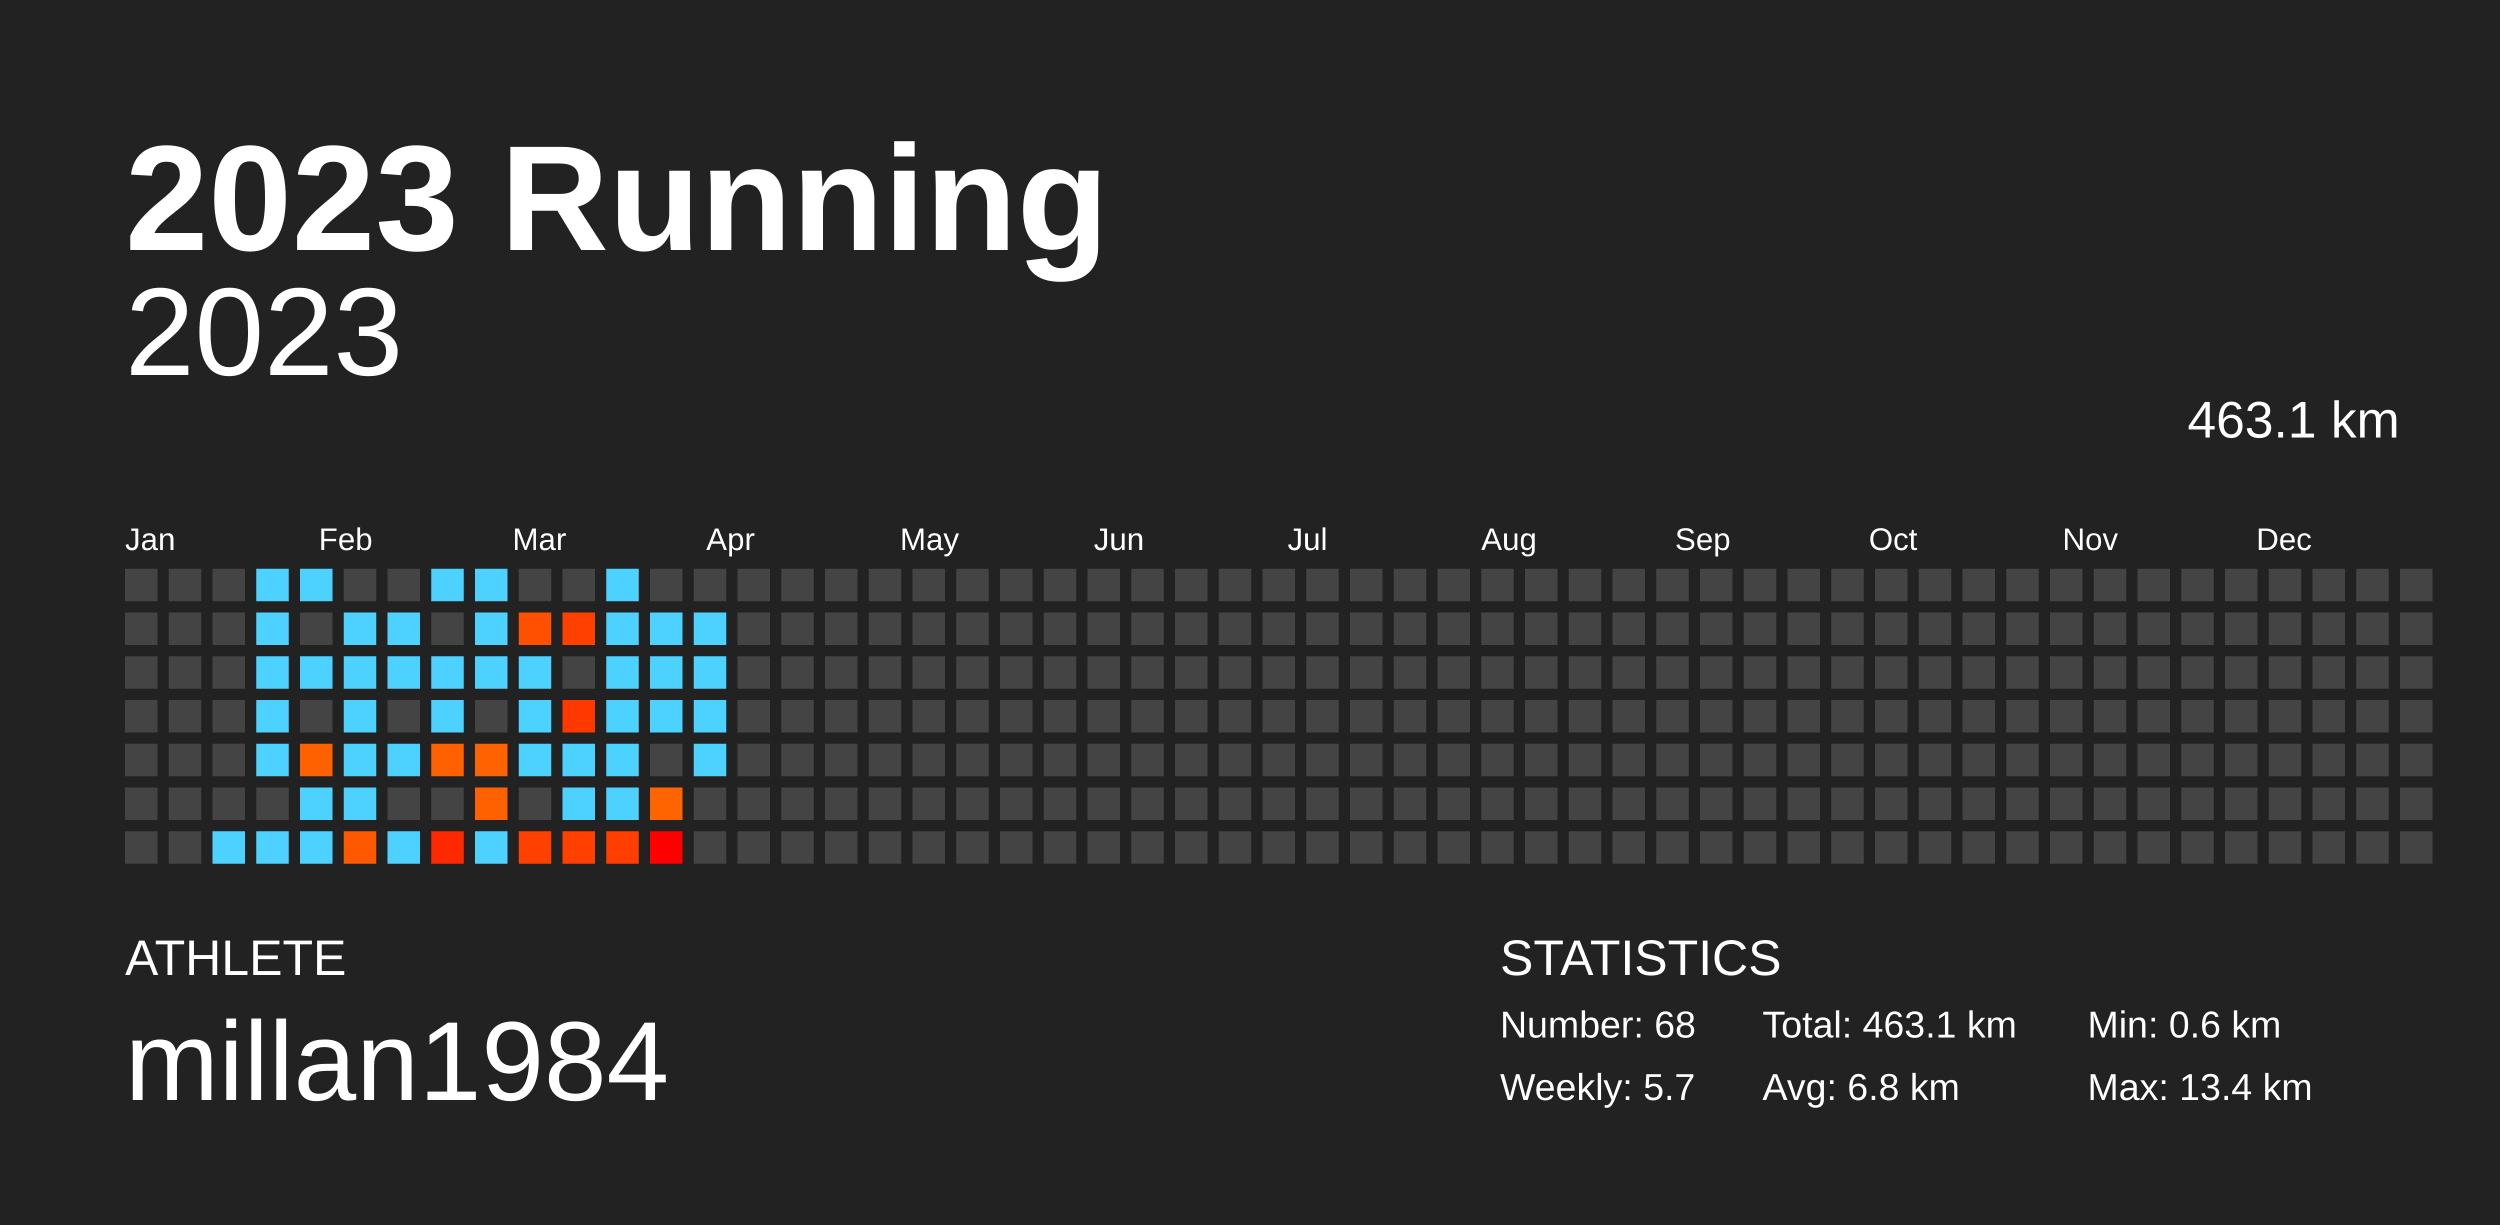
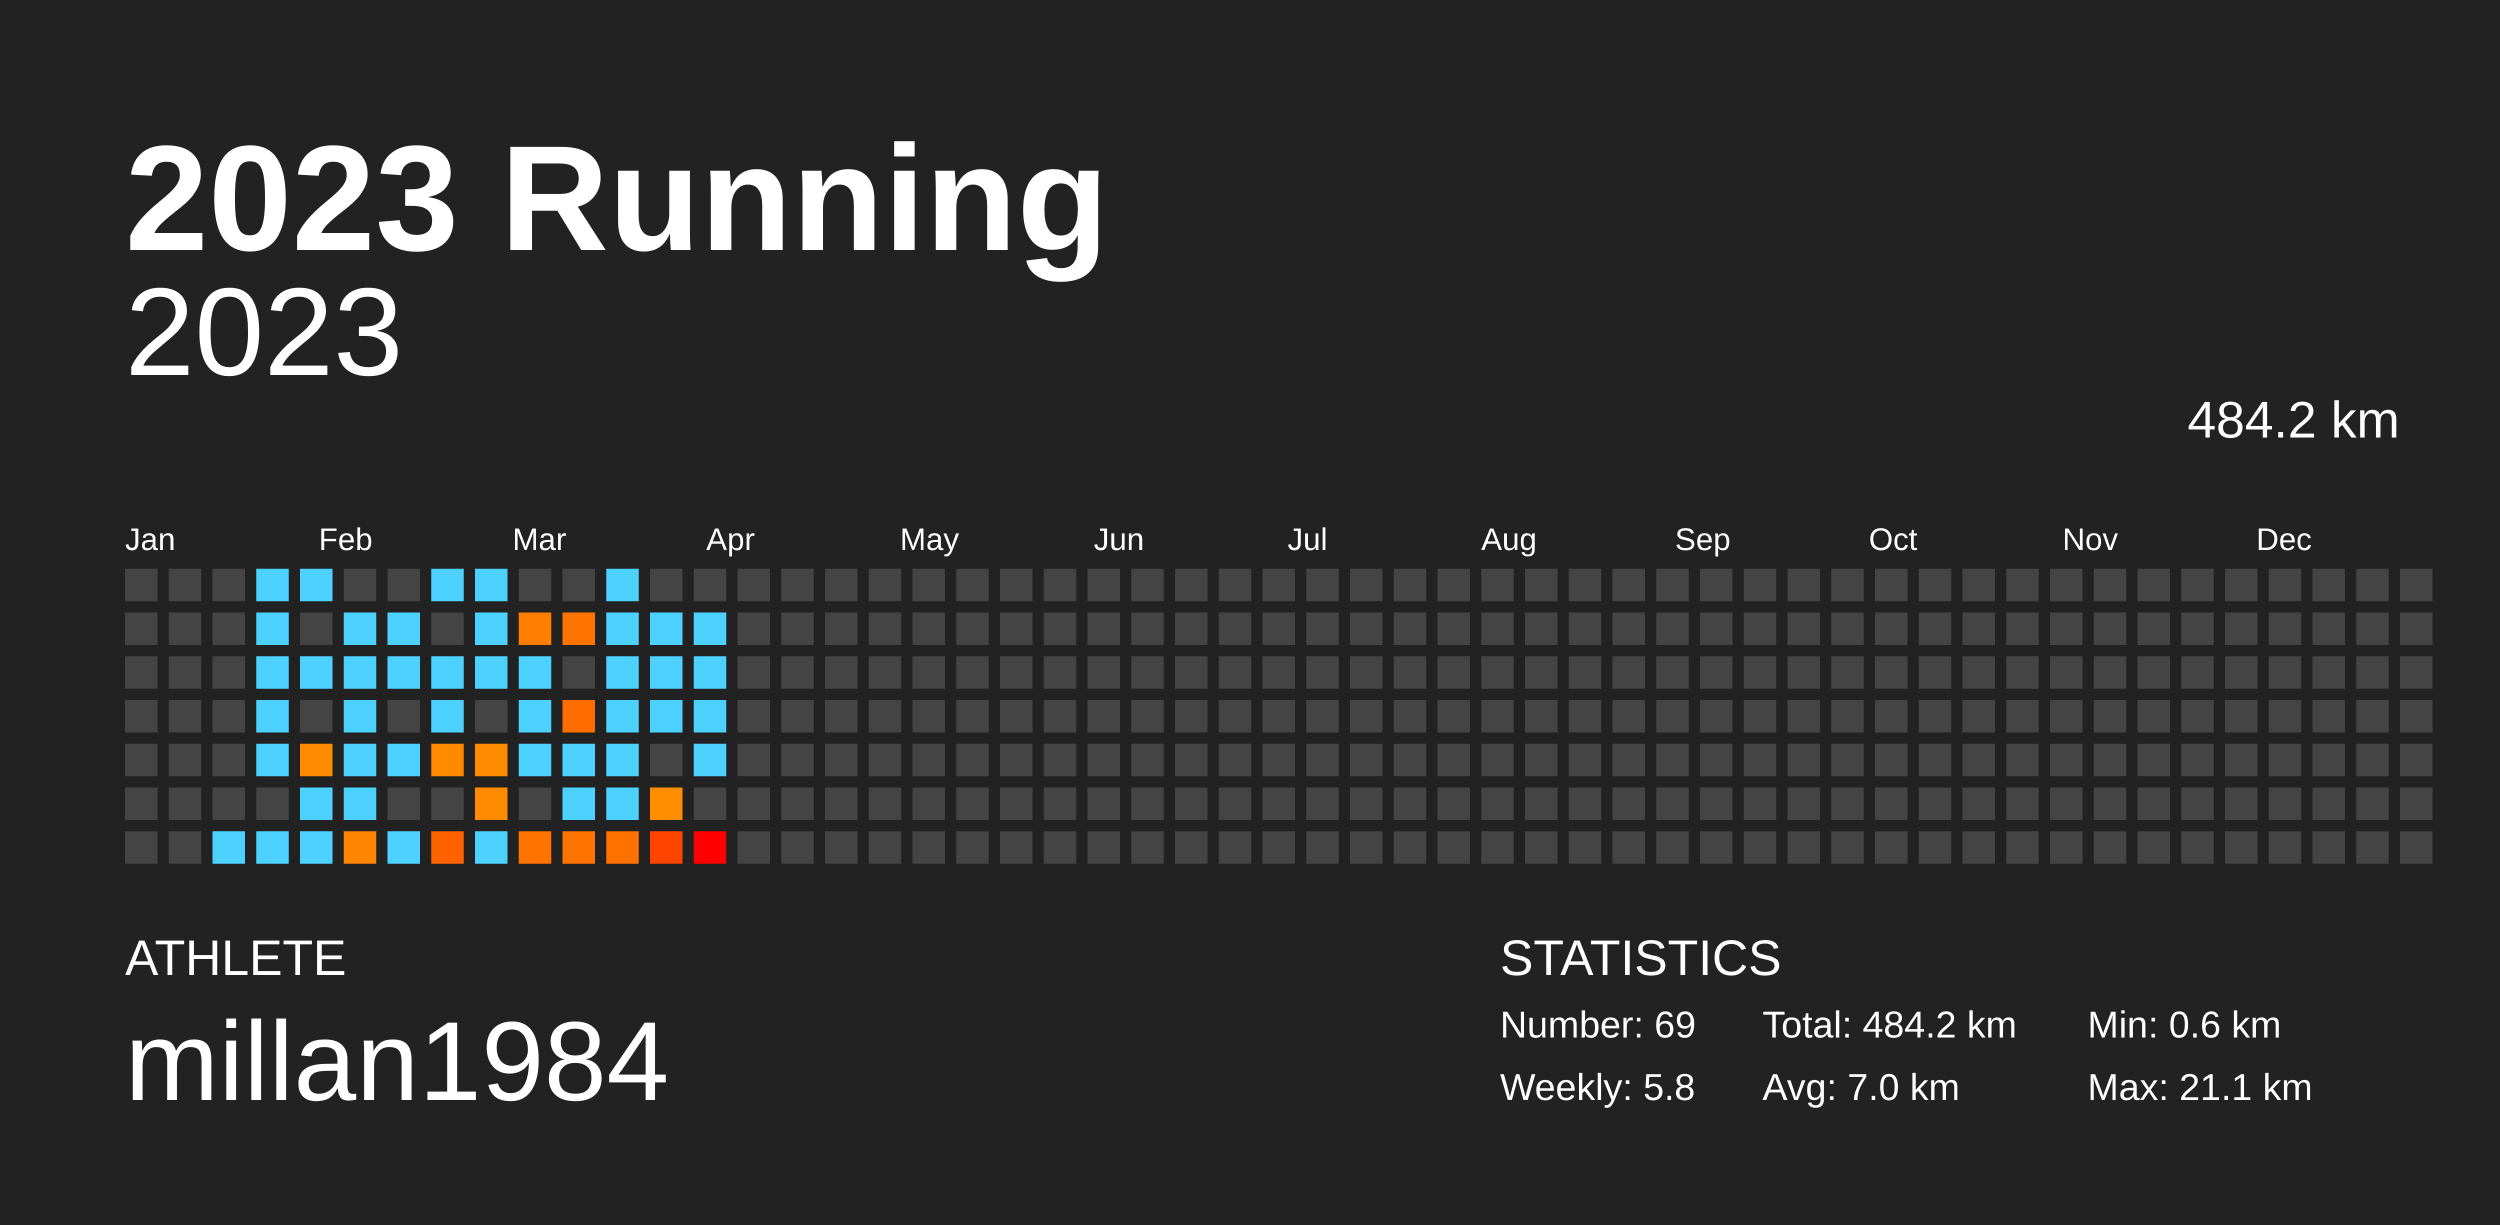
<svg xmlns="http://www.w3.org/2000/svg" baseProfile="full" height="98mm" version="1.1" viewBox="0,0,200,98" width="200mm">
  <defs />
  <rect fill="#222222" height="98" width="200" x="0" y="0" />
  <text fill="#FFFFFF" style="font-size:12px; font-family:Arial; font-weight:bold;" x="10" y="20">2023 Running</text>
  <text fill="#FFFFFF" style="font-size:4px; font-family:Arial" x="10" y="78">ATHLETE</text>
  <text fill="#FFFFFF" style="font-size:9px; font-family:Arial" x="10" y="88">millan1984</text>
  <text fill="#FFFFFF" style="font-size:4px; font-family:Arial" x="120" y="78">STATISTICS</text>
-   <text fill="#FFFFFF" style="font-size:3px; font-family:Arial" x="120" y="83">Number: 68</text>
-   <text fill="#FFFFFF" style="font-size:3px; font-family:Arial" x="120" y="88">Weekly: 5.7</text>
-   <text fill="#FFFFFF" style="font-size:3px; font-family:Arial" x="141" y="83">Total: 463.1 km</text>
-   <text fill="#FFFFFF" style="font-size:3px; font-family:Arial" x="141" y="88">Avg: 6.8 km</text>
+   <text fill="#FFFFFF" style="font-size:3px; font-family:Arial" x="120" y="83">Number: 69</text>
+   <text fill="#FFFFFF" style="font-size:3px; font-family:Arial" x="120" y="88">Weekly: 5.8</text>
+   <text fill="#FFFFFF" style="font-size:3px; font-family:Arial" x="141" y="83">Total: 484.2 km</text>
+   <text fill="#FFFFFF" style="font-size:3px; font-family:Arial" x="141" y="88">Avg: 7.0 km</text>
  <text fill="#FFFFFF" style="font-size:3px; font-family:Arial" x="167" y="83">Min: 0.6 km</text>
-   <text fill="#FFFFFF" style="font-size:3px; font-family:Arial" x="167" y="88">Max: 13.4 km</text>
+   <text fill="#FFFFFF" style="font-size:3px; font-family:Arial" x="167" y="88">Max: 21.1 km</text>
  <text alignment-baseline="hanging" fill="#FFFFFF" style="font-size:10.0px; font-family:Arial;" x="10" y="30">2023</text>
-   <text alignment-baseline="hanging" fill="#FFFFFF" style="font-size:4.125px; font-family:Arial;" x="175" y="35">463.1 km</text>
+   <text alignment-baseline="hanging" fill="#FFFFFF" style="font-size:4.125px; font-family:Arial;" x="175" y="35">484.2 km</text>
  <text fill="#FFFFFF" style="font-size:2.5px; font-family:Arial" x="10.0" y="44">Jan</text>
  <text fill="#FFFFFF" style="font-size:2.5px; font-family:Arial" x="25.5" y="44">Feb</text>
  <text fill="#FFFFFF" style="font-size:2.5px; font-family:Arial" x="41.0" y="44">Mar</text>
  <text fill="#FFFFFF" style="font-size:2.5px; font-family:Arial" x="56.5" y="44">Apr</text>
  <text fill="#FFFFFF" style="font-size:2.5px; font-family:Arial" x="72.0" y="44">May</text>
  <text fill="#FFFFFF" style="font-size:2.5px; font-family:Arial" x="87.5" y="44">Jun</text>
  <text fill="#FFFFFF" style="font-size:2.5px; font-family:Arial" x="103.0" y="44">Jul</text>
  <text fill="#FFFFFF" style="font-size:2.5px; font-family:Arial" x="118.5" y="44">Aug</text>
  <text fill="#FFFFFF" style="font-size:2.5px; font-family:Arial" x="134.0" y="44">Sep</text>
  <text fill="#FFFFFF" style="font-size:2.5px; font-family:Arial" x="149.5" y="44">Oct</text>
  <text fill="#FFFFFF" style="font-size:2.5px; font-family:Arial" x="165.0" y="44">Nov</text>
  <text fill="#FFFFFF" style="font-size:2.5px; font-family:Arial" x="180.5" y="44">Dec</text>
  <rect fill="#444444" height="2.6" width="2.6" x="10.0" y="45.5" />
  <rect fill="#444444" height="2.6" width="2.6" x="10.0" y="49.0" />
  <rect fill="#444444" height="2.6" width="2.6" x="10.0" y="52.5" />
  <rect fill="#444444" height="2.6" width="2.6" x="10.0" y="56.0" />
  <rect fill="#444444" height="2.6" width="2.6" x="10.0" y="59.5" />
  <rect fill="#444444" height="2.6" width="2.6" x="10.0" y="63.0" />
  <rect fill="#444444" height="2.6" width="2.6" x="10.0" y="66.5" />
  <rect fill="#444444" height="2.6" width="2.6" x="13.5" y="45.5" />
  <rect fill="#444444" height="2.6" width="2.6" x="13.5" y="49.0" />
  <rect fill="#444444" height="2.6" width="2.6" x="13.5" y="52.5" />
  <rect fill="#444444" height="2.6" width="2.6" x="13.5" y="56.0" />
  <rect fill="#444444" height="2.6" width="2.6" x="13.5" y="59.5" />
  <rect fill="#444444" height="2.6" width="2.6" x="13.5" y="63.0" />
  <rect fill="#444444" height="2.6" width="2.6" x="13.5" y="66.5" />
  <rect fill="#444444" height="2.6" width="2.6" x="17.0" y="45.5" />
  <rect fill="#444444" height="2.6" width="2.6" x="17.0" y="49.0" />
  <rect fill="#444444" height="2.6" width="2.6" x="17.0" y="52.5" />
  <rect fill="#444444" height="2.6" width="2.6" x="17.0" y="56.0" />
  <rect fill="#444444" height="2.6" width="2.6" x="17.0" y="59.5" />
  <rect fill="#444444" height="2.6" width="2.6" x="17.0" y="63.0" />
  <rect fill="#4dd2ff" height="2.6" width="2.6" x="17.0" y="66.5" />
  <rect fill="#4dd2ff" height="2.6" width="2.6" x="20.5" y="45.5" />
  <rect fill="#4dd2ff" height="2.6" width="2.6" x="20.5" y="49.0" />
  <rect fill="#4dd2ff" height="2.6" width="2.6" x="20.5" y="52.5" />
  <rect fill="#4dd2ff" height="2.6" width="2.6" x="20.5" y="56.0" />
  <rect fill="#4dd2ff" height="2.6" width="2.6" x="20.5" y="59.5" />
  <rect fill="#444444" height="2.6" width="2.6" x="20.5" y="63.0" />
  <rect fill="#4dd2ff" height="2.6" width="2.6" x="20.5" y="66.5" />
  <rect fill="#4dd2ff" height="2.6" width="2.6" x="24.0" y="45.5" />
  <rect fill="#444444" height="2.6" width="2.6" x="24.0" y="49.0" />
  <rect fill="#4dd2ff" height="2.6" width="2.6" x="24.0" y="52.5" />
  <rect fill="#444444" height="2.6" width="2.6" x="24.0" y="56.0" />
-   <rect fill="#ff6100" height="2.6" width="2.6" x="24.0" y="59.5" />
+   <rect fill="#ff8b00" height="2.6" width="2.6" x="24.0" y="59.5" />
  <rect fill="#4dd2ff" height="2.6" width="2.6" x="24.0" y="63.0" />
  <rect fill="#4dd2ff" height="2.6" width="2.6" x="24.0" y="66.5" />
  <rect fill="#444444" height="2.6" width="2.6" x="27.5" y="45.5" />
  <rect fill="#4dd2ff" height="2.6" width="2.6" x="27.5" y="49.0" />
  <rect fill="#4dd2ff" height="2.6" width="2.6" x="27.5" y="52.5" />
  <rect fill="#4dd2ff" height="2.6" width="2.6" x="27.5" y="56.0" />
  <rect fill="#4dd2ff" height="2.6" width="2.6" x="27.5" y="59.5" />
  <rect fill="#4dd2ff" height="2.6" width="2.6" x="27.5" y="63.0" />
-   <rect fill="#ff5900" height="2.6" width="2.6" x="27.5" y="66.5" />
+   <rect fill="#ff8500" height="2.6" width="2.6" x="27.5" y="66.5" />
  <rect fill="#444444" height="2.6" width="2.6" x="31.0" y="45.5" />
  <rect fill="#4dd2ff" height="2.6" width="2.6" x="31.0" y="49.0" />
  <rect fill="#4dd2ff" height="2.6" width="2.6" x="31.0" y="52.5" />
  <rect fill="#444444" height="2.6" width="2.6" x="31.0" y="56.0" />
  <rect fill="#4dd2ff" height="2.6" width="2.6" x="31.0" y="59.5" />
  <rect fill="#444444" height="2.6" width="2.6" x="31.0" y="63.0" />
  <rect fill="#4dd2ff" height="2.6" width="2.6" x="31.0" y="66.5" />
  <rect fill="#4dd2ff" height="2.6" width="2.6" x="34.5" y="45.5" />
  <rect fill="#444444" height="2.6" width="2.6" x="34.5" y="49.0" />
  <rect fill="#4dd2ff" height="2.6" width="2.6" x="34.5" y="52.5" />
  <rect fill="#4dd2ff" height="2.6" width="2.6" x="34.5" y="56.0" />
-   <rect fill="#ff6000" height="2.6" width="2.6" x="34.5" y="59.5" />
+   <rect fill="#ff8a00" height="2.6" width="2.6" x="34.5" y="59.5" />
  <rect fill="#444444" height="2.6" width="2.6" x="34.5" y="63.0" />
-   <rect fill="#ff2900" height="2.6" width="2.6" x="34.5" y="66.5" />
+   <rect fill="#ff6200" height="2.6" width="2.6" x="34.5" y="66.5" />
  <rect fill="#4dd2ff" height="2.6" width="2.6" x="38.0" y="45.5" />
  <rect fill="#4dd2ff" height="2.6" width="2.6" x="38.0" y="49.0" />
  <rect fill="#4dd2ff" height="2.6" width="2.6" x="38.0" y="52.5" />
  <rect fill="#444444" height="2.6" width="2.6" x="38.0" y="56.0" />
-   <rect fill="#ff6200" height="2.6" width="2.6" x="38.0" y="59.5" />
-   <rect fill="#ff6100" height="2.6" width="2.6" x="38.0" y="63.0" />
+   <rect fill="#ff8c00" height="2.6" width="2.6" x="38.0" y="59.5" />
+   <rect fill="#ff8b00" height="2.6" width="2.6" x="38.0" y="63.0" />
  <rect fill="#4dd2ff" height="2.6" width="2.6" x="38.0" y="66.5" />
  <rect fill="#444444" height="2.6" width="2.6" x="41.5" y="45.5" />
-   <rect fill="#ff4f00" height="2.6" width="2.6" x="41.5" y="49.0" />
+   <rect fill="#ff7e00" height="2.6" width="2.6" x="41.5" y="49.0" />
  <rect fill="#4dd2ff" height="2.6" width="2.6" x="41.5" y="52.5" />
  <rect fill="#4dd2ff" height="2.6" width="2.6" x="41.5" y="56.0" />
  <rect fill="#4dd2ff" height="2.6" width="2.6" x="41.5" y="59.5" />
  <rect fill="#444444" height="2.6" width="2.6" x="41.5" y="63.0" />
-   <rect fill="#ff4100" height="2.6" width="2.6" x="41.5" y="66.5" />
+   <rect fill="#ff7300" height="2.6" width="2.6" x="41.5" y="66.5" />
  <rect fill="#444444" height="2.6" width="2.6" x="45.0" y="45.5" />
-   <rect fill="#ff4000" height="2.6" width="2.6" x="45.0" y="49.0" />
+   <rect fill="#ff7300" height="2.6" width="2.6" x="45.0" y="49.0" />
  <rect fill="#444444" height="2.6" width="2.6" x="45.0" y="52.5" />
-   <rect fill="#ff3800" height="2.6" width="2.6" x="45.0" y="56.0" />
+   <rect fill="#ff6d00" height="2.6" width="2.6" x="45.0" y="56.0" />
  <rect fill="#4dd2ff" height="2.6" width="2.6" x="45.0" y="59.5" />
  <rect fill="#4dd2ff" height="2.6" width="2.6" x="45.0" y="63.0" />
-   <rect fill="#ff4000" height="2.6" width="2.6" x="45.0" y="66.5" />
+   <rect fill="#ff7300" height="2.6" width="2.6" x="45.0" y="66.5" />
  <rect fill="#4dd2ff" height="2.6" width="2.6" x="48.5" y="45.5" />
  <rect fill="#4dd2ff" height="2.6" width="2.6" x="48.5" y="49.0" />
  <rect fill="#4dd2ff" height="2.6" width="2.6" x="48.5" y="52.5" />
  <rect fill="#4dd2ff" height="2.6" width="2.6" x="48.5" y="56.0" />
  <rect fill="#4dd2ff" height="2.6" width="2.6" x="48.5" y="59.5" />
  <rect fill="#4dd2ff" height="2.6" width="2.6" x="48.5" y="63.0" />
-   <rect fill="#ff3e00" height="2.6" width="2.6" x="48.5" y="66.5" />
+   <rect fill="#ff7100" height="2.6" width="2.6" x="48.5" y="66.5" />
  <rect fill="#444444" height="2.6" width="2.6" x="52.0" y="45.5" />
  <rect fill="#4dd2ff" height="2.6" width="2.6" x="52.0" y="49.0" />
  <rect fill="#4dd2ff" height="2.6" width="2.6" x="52.0" y="52.5" />
  <rect fill="#4dd2ff" height="2.6" width="2.6" x="52.0" y="56.0" />
  <rect fill="#444444" height="2.6" width="2.6" x="52.0" y="59.5" />
-   <rect fill="#ff6400" height="2.6" width="2.6" x="52.0" y="63.0" />
-   <rect fill="#ff0000" height="2.6" width="2.6" x="52.0" y="66.5" />
+   <rect fill="#ff8d00" height="2.6" width="2.6" x="52.0" y="63.0" />
+   <rect fill="#ff4400" height="2.6" width="2.6" x="52.0" y="66.5" />
  <rect fill="#444444" height="2.6" width="2.6" x="55.5" y="45.5" />
  <rect fill="#4dd2ff" height="2.6" width="2.6" x="55.5" y="49.0" />
  <rect fill="#4dd2ff" height="2.6" width="2.6" x="55.5" y="52.5" />
  <rect fill="#4dd2ff" height="2.6" width="2.6" x="55.5" y="56.0" />
  <rect fill="#4dd2ff" height="2.6" width="2.6" x="55.5" y="59.5" />
  <rect fill="#444444" height="2.6" width="2.6" x="55.5" y="63.0" />
-   <rect fill="#444444" height="2.6" width="2.6" x="55.5" y="66.5" />
+   <rect fill="red" height="2.6" width="2.6" x="55.5" y="66.5" />
  <rect fill="#444444" height="2.6" width="2.6" x="59.0" y="45.5" />
  <rect fill="#444444" height="2.6" width="2.6" x="59.0" y="49.0" />
  <rect fill="#444444" height="2.6" width="2.6" x="59.0" y="52.5" />
  <rect fill="#444444" height="2.6" width="2.6" x="59.0" y="56.0" />
  <rect fill="#444444" height="2.6" width="2.6" x="59.0" y="59.5" />
  <rect fill="#444444" height="2.6" width="2.6" x="59.0" y="63.0" />
  <rect fill="#444444" height="2.6" width="2.6" x="59.0" y="66.5" />
  <rect fill="#444444" height="2.6" width="2.6" x="62.5" y="45.5" />
  <rect fill="#444444" height="2.6" width="2.6" x="62.5" y="49.0" />
  <rect fill="#444444" height="2.6" width="2.6" x="62.5" y="52.5" />
  <rect fill="#444444" height="2.6" width="2.6" x="62.5" y="56.0" />
  <rect fill="#444444" height="2.6" width="2.6" x="62.5" y="59.5" />
  <rect fill="#444444" height="2.6" width="2.6" x="62.5" y="63.0" />
  <rect fill="#444444" height="2.6" width="2.6" x="62.5" y="66.5" />
  <rect fill="#444444" height="2.6" width="2.6" x="66.0" y="45.5" />
  <rect fill="#444444" height="2.6" width="2.6" x="66.0" y="49.0" />
  <rect fill="#444444" height="2.6" width="2.6" x="66.0" y="52.5" />
  <rect fill="#444444" height="2.6" width="2.6" x="66.0" y="56.0" />
  <rect fill="#444444" height="2.6" width="2.6" x="66.0" y="59.5" />
  <rect fill="#444444" height="2.6" width="2.6" x="66.0" y="63.0" />
  <rect fill="#444444" height="2.6" width="2.6" x="66.0" y="66.5" />
  <rect fill="#444444" height="2.6" width="2.6" x="69.5" y="45.5" />
  <rect fill="#444444" height="2.6" width="2.6" x="69.5" y="49.0" />
  <rect fill="#444444" height="2.6" width="2.6" x="69.5" y="52.5" />
  <rect fill="#444444" height="2.6" width="2.6" x="69.5" y="56.0" />
  <rect fill="#444444" height="2.6" width="2.6" x="69.5" y="59.5" />
  <rect fill="#444444" height="2.6" width="2.6" x="69.5" y="63.0" />
  <rect fill="#444444" height="2.6" width="2.6" x="69.5" y="66.5" />
  <rect fill="#444444" height="2.6" width="2.6" x="73.0" y="45.5" />
  <rect fill="#444444" height="2.6" width="2.6" x="73.0" y="49.0" />
  <rect fill="#444444" height="2.6" width="2.6" x="73.0" y="52.5" />
  <rect fill="#444444" height="2.6" width="2.6" x="73.0" y="56.0" />
  <rect fill="#444444" height="2.6" width="2.6" x="73.0" y="59.5" />
  <rect fill="#444444" height="2.6" width="2.6" x="73.0" y="63.0" />
  <rect fill="#444444" height="2.6" width="2.6" x="73.0" y="66.5" />
  <rect fill="#444444" height="2.6" width="2.6" x="76.5" y="45.5" />
  <rect fill="#444444" height="2.6" width="2.6" x="76.5" y="49.0" />
  <rect fill="#444444" height="2.6" width="2.6" x="76.5" y="52.5" />
  <rect fill="#444444" height="2.6" width="2.6" x="76.5" y="56.0" />
  <rect fill="#444444" height="2.6" width="2.6" x="76.5" y="59.5" />
  <rect fill="#444444" height="2.6" width="2.6" x="76.5" y="63.0" />
  <rect fill="#444444" height="2.6" width="2.6" x="76.5" y="66.5" />
  <rect fill="#444444" height="2.6" width="2.6" x="80.0" y="45.5" />
  <rect fill="#444444" height="2.6" width="2.6" x="80.0" y="49.0" />
  <rect fill="#444444" height="2.6" width="2.6" x="80.0" y="52.5" />
  <rect fill="#444444" height="2.6" width="2.6" x="80.0" y="56.0" />
  <rect fill="#444444" height="2.6" width="2.6" x="80.0" y="59.5" />
  <rect fill="#444444" height="2.6" width="2.6" x="80.0" y="63.0" />
  <rect fill="#444444" height="2.6" width="2.6" x="80.0" y="66.5" />
  <rect fill="#444444" height="2.6" width="2.6" x="83.5" y="45.5" />
  <rect fill="#444444" height="2.6" width="2.6" x="83.5" y="49.0" />
  <rect fill="#444444" height="2.6" width="2.6" x="83.5" y="52.5" />
  <rect fill="#444444" height="2.6" width="2.6" x="83.5" y="56.0" />
  <rect fill="#444444" height="2.6" width="2.6" x="83.5" y="59.5" />
  <rect fill="#444444" height="2.6" width="2.6" x="83.5" y="63.0" />
  <rect fill="#444444" height="2.6" width="2.6" x="83.5" y="66.5" />
  <rect fill="#444444" height="2.6" width="2.6" x="87.0" y="45.5" />
  <rect fill="#444444" height="2.6" width="2.6" x="87.0" y="49.0" />
  <rect fill="#444444" height="2.6" width="2.6" x="87.0" y="52.5" />
  <rect fill="#444444" height="2.6" width="2.6" x="87.0" y="56.0" />
  <rect fill="#444444" height="2.6" width="2.6" x="87.0" y="59.5" />
  <rect fill="#444444" height="2.6" width="2.6" x="87.0" y="63.0" />
  <rect fill="#444444" height="2.6" width="2.6" x="87.0" y="66.5" />
  <rect fill="#444444" height="2.6" width="2.6" x="90.5" y="45.5" />
  <rect fill="#444444" height="2.6" width="2.6" x="90.5" y="49.0" />
  <rect fill="#444444" height="2.6" width="2.6" x="90.5" y="52.5" />
  <rect fill="#444444" height="2.6" width="2.6" x="90.5" y="56.0" />
  <rect fill="#444444" height="2.6" width="2.6" x="90.5" y="59.5" />
  <rect fill="#444444" height="2.6" width="2.6" x="90.5" y="63.0" />
  <rect fill="#444444" height="2.6" width="2.6" x="90.5" y="66.5" />
  <rect fill="#444444" height="2.6" width="2.6" x="94.0" y="45.5" />
  <rect fill="#444444" height="2.6" width="2.6" x="94.0" y="49.0" />
  <rect fill="#444444" height="2.6" width="2.6" x="94.0" y="52.5" />
  <rect fill="#444444" height="2.6" width="2.6" x="94.0" y="56.0" />
  <rect fill="#444444" height="2.6" width="2.6" x="94.0" y="59.5" />
  <rect fill="#444444" height="2.6" width="2.6" x="94.0" y="63.0" />
  <rect fill="#444444" height="2.6" width="2.6" x="94.0" y="66.5" />
  <rect fill="#444444" height="2.6" width="2.6" x="97.5" y="45.5" />
  <rect fill="#444444" height="2.6" width="2.6" x="97.5" y="49.0" />
  <rect fill="#444444" height="2.6" width="2.6" x="97.5" y="52.5" />
  <rect fill="#444444" height="2.6" width="2.6" x="97.5" y="56.0" />
  <rect fill="#444444" height="2.6" width="2.6" x="97.5" y="59.5" />
  <rect fill="#444444" height="2.6" width="2.6" x="97.5" y="63.0" />
  <rect fill="#444444" height="2.6" width="2.6" x="97.5" y="66.5" />
  <rect fill="#444444" height="2.6" width="2.6" x="101.0" y="45.5" />
  <rect fill="#444444" height="2.6" width="2.6" x="101.0" y="49.0" />
  <rect fill="#444444" height="2.6" width="2.6" x="101.0" y="52.5" />
  <rect fill="#444444" height="2.6" width="2.6" x="101.0" y="56.0" />
  <rect fill="#444444" height="2.6" width="2.6" x="101.0" y="59.5" />
  <rect fill="#444444" height="2.6" width="2.6" x="101.0" y="63.0" />
  <rect fill="#444444" height="2.6" width="2.6" x="101.0" y="66.5" />
  <rect fill="#444444" height="2.6" width="2.6" x="104.5" y="45.5" />
  <rect fill="#444444" height="2.6" width="2.6" x="104.5" y="49.0" />
  <rect fill="#444444" height="2.6" width="2.6" x="104.5" y="52.5" />
  <rect fill="#444444" height="2.6" width="2.6" x="104.5" y="56.0" />
  <rect fill="#444444" height="2.6" width="2.6" x="104.5" y="59.5" />
  <rect fill="#444444" height="2.6" width="2.6" x="104.5" y="63.0" />
  <rect fill="#444444" height="2.6" width="2.6" x="104.5" y="66.5" />
  <rect fill="#444444" height="2.6" width="2.6" x="108.0" y="45.5" />
  <rect fill="#444444" height="2.6" width="2.6" x="108.0" y="49.0" />
  <rect fill="#444444" height="2.6" width="2.6" x="108.0" y="52.5" />
  <rect fill="#444444" height="2.6" width="2.6" x="108.0" y="56.0" />
  <rect fill="#444444" height="2.6" width="2.6" x="108.0" y="59.5" />
  <rect fill="#444444" height="2.6" width="2.6" x="108.0" y="63.0" />
  <rect fill="#444444" height="2.6" width="2.6" x="108.0" y="66.5" />
  <rect fill="#444444" height="2.6" width="2.6" x="111.5" y="45.5" />
  <rect fill="#444444" height="2.6" width="2.6" x="111.5" y="49.0" />
  <rect fill="#444444" height="2.6" width="2.6" x="111.5" y="52.5" />
  <rect fill="#444444" height="2.6" width="2.6" x="111.5" y="56.0" />
  <rect fill="#444444" height="2.6" width="2.6" x="111.5" y="59.5" />
  <rect fill="#444444" height="2.6" width="2.6" x="111.5" y="63.0" />
  <rect fill="#444444" height="2.6" width="2.6" x="111.5" y="66.5" />
  <rect fill="#444444" height="2.6" width="2.6" x="115.0" y="45.5" />
  <rect fill="#444444" height="2.6" width="2.6" x="115.0" y="49.0" />
  <rect fill="#444444" height="2.6" width="2.6" x="115.0" y="52.5" />
  <rect fill="#444444" height="2.6" width="2.6" x="115.0" y="56.0" />
  <rect fill="#444444" height="2.6" width="2.6" x="115.0" y="59.5" />
  <rect fill="#444444" height="2.6" width="2.6" x="115.0" y="63.0" />
  <rect fill="#444444" height="2.6" width="2.6" x="115.0" y="66.5" />
  <rect fill="#444444" height="2.6" width="2.6" x="118.5" y="45.5" />
  <rect fill="#444444" height="2.6" width="2.6" x="118.5" y="49.0" />
  <rect fill="#444444" height="2.6" width="2.6" x="118.5" y="52.5" />
  <rect fill="#444444" height="2.6" width="2.6" x="118.5" y="56.0" />
  <rect fill="#444444" height="2.6" width="2.6" x="118.5" y="59.5" />
  <rect fill="#444444" height="2.6" width="2.6" x="118.5" y="63.0" />
  <rect fill="#444444" height="2.6" width="2.6" x="118.5" y="66.5" />
  <rect fill="#444444" height="2.6" width="2.6" x="122.0" y="45.5" />
  <rect fill="#444444" height="2.6" width="2.6" x="122.0" y="49.0" />
  <rect fill="#444444" height="2.6" width="2.6" x="122.0" y="52.5" />
  <rect fill="#444444" height="2.6" width="2.6" x="122.0" y="56.0" />
  <rect fill="#444444" height="2.6" width="2.6" x="122.0" y="59.5" />
  <rect fill="#444444" height="2.6" width="2.6" x="122.0" y="63.0" />
  <rect fill="#444444" height="2.6" width="2.6" x="122.0" y="66.5" />
  <rect fill="#444444" height="2.6" width="2.6" x="125.5" y="45.5" />
  <rect fill="#444444" height="2.6" width="2.6" x="125.5" y="49.0" />
  <rect fill="#444444" height="2.6" width="2.6" x="125.5" y="52.5" />
  <rect fill="#444444" height="2.6" width="2.6" x="125.5" y="56.0" />
  <rect fill="#444444" height="2.6" width="2.6" x="125.5" y="59.5" />
  <rect fill="#444444" height="2.6" width="2.6" x="125.5" y="63.0" />
  <rect fill="#444444" height="2.6" width="2.6" x="125.5" y="66.5" />
  <rect fill="#444444" height="2.6" width="2.6" x="129.0" y="45.5" />
  <rect fill="#444444" height="2.6" width="2.6" x="129.0" y="49.0" />
  <rect fill="#444444" height="2.6" width="2.6" x="129.0" y="52.5" />
  <rect fill="#444444" height="2.6" width="2.6" x="129.0" y="56.0" />
  <rect fill="#444444" height="2.6" width="2.6" x="129.0" y="59.5" />
  <rect fill="#444444" height="2.6" width="2.6" x="129.0" y="63.0" />
  <rect fill="#444444" height="2.6" width="2.6" x="129.0" y="66.5" />
  <rect fill="#444444" height="2.6" width="2.6" x="132.5" y="45.5" />
  <rect fill="#444444" height="2.6" width="2.6" x="132.5" y="49.0" />
  <rect fill="#444444" height="2.6" width="2.6" x="132.5" y="52.5" />
  <rect fill="#444444" height="2.6" width="2.6" x="132.5" y="56.0" />
  <rect fill="#444444" height="2.6" width="2.6" x="132.5" y="59.5" />
  <rect fill="#444444" height="2.6" width="2.6" x="132.5" y="63.0" />
  <rect fill="#444444" height="2.6" width="2.6" x="132.5" y="66.5" />
  <rect fill="#444444" height="2.6" width="2.6" x="136.0" y="45.5" />
  <rect fill="#444444" height="2.6" width="2.6" x="136.0" y="49.0" />
  <rect fill="#444444" height="2.6" width="2.6" x="136.0" y="52.5" />
  <rect fill="#444444" height="2.6" width="2.6" x="136.0" y="56.0" />
  <rect fill="#444444" height="2.6" width="2.6" x="136.0" y="59.5" />
  <rect fill="#444444" height="2.6" width="2.6" x="136.0" y="63.0" />
  <rect fill="#444444" height="2.6" width="2.6" x="136.0" y="66.5" />
  <rect fill="#444444" height="2.6" width="2.6" x="139.5" y="45.5" />
  <rect fill="#444444" height="2.6" width="2.6" x="139.5" y="49.0" />
  <rect fill="#444444" height="2.6" width="2.6" x="139.5" y="52.5" />
  <rect fill="#444444" height="2.6" width="2.6" x="139.5" y="56.0" />
  <rect fill="#444444" height="2.6" width="2.6" x="139.5" y="59.5" />
  <rect fill="#444444" height="2.6" width="2.6" x="139.5" y="63.0" />
  <rect fill="#444444" height="2.6" width="2.6" x="139.5" y="66.5" />
  <rect fill="#444444" height="2.6" width="2.6" x="143.0" y="45.5" />
  <rect fill="#444444" height="2.6" width="2.6" x="143.0" y="49.0" />
  <rect fill="#444444" height="2.6" width="2.6" x="143.0" y="52.5" />
  <rect fill="#444444" height="2.6" width="2.6" x="143.0" y="56.0" />
  <rect fill="#444444" height="2.6" width="2.6" x="143.0" y="59.5" />
  <rect fill="#444444" height="2.6" width="2.6" x="143.0" y="63.0" />
  <rect fill="#444444" height="2.6" width="2.6" x="143.0" y="66.5" />
  <rect fill="#444444" height="2.6" width="2.6" x="146.5" y="45.5" />
  <rect fill="#444444" height="2.6" width="2.6" x="146.5" y="49.0" />
  <rect fill="#444444" height="2.6" width="2.6" x="146.5" y="52.5" />
  <rect fill="#444444" height="2.6" width="2.6" x="146.5" y="56.0" />
  <rect fill="#444444" height="2.6" width="2.6" x="146.5" y="59.5" />
  <rect fill="#444444" height="2.6" width="2.6" x="146.5" y="63.0" />
  <rect fill="#444444" height="2.6" width="2.6" x="146.5" y="66.5" />
  <rect fill="#444444" height="2.6" width="2.6" x="150.0" y="45.5" />
  <rect fill="#444444" height="2.6" width="2.6" x="150.0" y="49.0" />
  <rect fill="#444444" height="2.6" width="2.6" x="150.0" y="52.5" />
  <rect fill="#444444" height="2.6" width="2.6" x="150.0" y="56.0" />
  <rect fill="#444444" height="2.6" width="2.6" x="150.0" y="59.5" />
  <rect fill="#444444" height="2.6" width="2.6" x="150.0" y="63.0" />
  <rect fill="#444444" height="2.6" width="2.6" x="150.0" y="66.5" />
  <rect fill="#444444" height="2.6" width="2.6" x="153.5" y="45.5" />
  <rect fill="#444444" height="2.6" width="2.6" x="153.5" y="49.0" />
  <rect fill="#444444" height="2.6" width="2.6" x="153.5" y="52.5" />
  <rect fill="#444444" height="2.6" width="2.6" x="153.5" y="56.0" />
  <rect fill="#444444" height="2.6" width="2.6" x="153.5" y="59.5" />
  <rect fill="#444444" height="2.6" width="2.6" x="153.5" y="63.0" />
  <rect fill="#444444" height="2.6" width="2.6" x="153.5" y="66.5" />
  <rect fill="#444444" height="2.6" width="2.6" x="157.0" y="45.5" />
  <rect fill="#444444" height="2.6" width="2.6" x="157.0" y="49.0" />
  <rect fill="#444444" height="2.6" width="2.6" x="157.0" y="52.5" />
  <rect fill="#444444" height="2.6" width="2.6" x="157.0" y="56.0" />
  <rect fill="#444444" height="2.6" width="2.6" x="157.0" y="59.5" />
  <rect fill="#444444" height="2.6" width="2.6" x="157.0" y="63.0" />
  <rect fill="#444444" height="2.6" width="2.6" x="157.0" y="66.5" />
  <rect fill="#444444" height="2.6" width="2.6" x="160.5" y="45.5" />
  <rect fill="#444444" height="2.6" width="2.6" x="160.5" y="49.0" />
  <rect fill="#444444" height="2.6" width="2.6" x="160.5" y="52.5" />
  <rect fill="#444444" height="2.6" width="2.6" x="160.5" y="56.0" />
  <rect fill="#444444" height="2.6" width="2.6" x="160.5" y="59.5" />
  <rect fill="#444444" height="2.6" width="2.6" x="160.5" y="63.0" />
  <rect fill="#444444" height="2.6" width="2.6" x="160.5" y="66.5" />
  <rect fill="#444444" height="2.6" width="2.6" x="164.0" y="45.5" />
  <rect fill="#444444" height="2.6" width="2.6" x="164.0" y="49.0" />
  <rect fill="#444444" height="2.6" width="2.6" x="164.0" y="52.5" />
  <rect fill="#444444" height="2.6" width="2.6" x="164.0" y="56.0" />
  <rect fill="#444444" height="2.6" width="2.6" x="164.0" y="59.5" />
  <rect fill="#444444" height="2.6" width="2.6" x="164.0" y="63.0" />
  <rect fill="#444444" height="2.6" width="2.6" x="164.0" y="66.5" />
  <rect fill="#444444" height="2.6" width="2.6" x="167.5" y="45.5" />
  <rect fill="#444444" height="2.6" width="2.6" x="167.5" y="49.0" />
  <rect fill="#444444" height="2.6" width="2.6" x="167.5" y="52.5" />
  <rect fill="#444444" height="2.6" width="2.6" x="167.5" y="56.0" />
  <rect fill="#444444" height="2.6" width="2.6" x="167.5" y="59.5" />
  <rect fill="#444444" height="2.6" width="2.6" x="167.5" y="63.0" />
  <rect fill="#444444" height="2.6" width="2.6" x="167.5" y="66.5" />
  <rect fill="#444444" height="2.6" width="2.6" x="171.0" y="45.5" />
  <rect fill="#444444" height="2.6" width="2.6" x="171.0" y="49.0" />
  <rect fill="#444444" height="2.6" width="2.6" x="171.0" y="52.5" />
  <rect fill="#444444" height="2.6" width="2.6" x="171.0" y="56.0" />
  <rect fill="#444444" height="2.6" width="2.6" x="171.0" y="59.5" />
  <rect fill="#444444" height="2.6" width="2.6" x="171.0" y="63.0" />
  <rect fill="#444444" height="2.6" width="2.6" x="171.0" y="66.5" />
  <rect fill="#444444" height="2.6" width="2.6" x="174.5" y="45.5" />
  <rect fill="#444444" height="2.6" width="2.6" x="174.5" y="49.0" />
  <rect fill="#444444" height="2.6" width="2.6" x="174.5" y="52.5" />
  <rect fill="#444444" height="2.6" width="2.6" x="174.5" y="56.0" />
  <rect fill="#444444" height="2.6" width="2.6" x="174.5" y="59.5" />
  <rect fill="#444444" height="2.6" width="2.6" x="174.5" y="63.0" />
  <rect fill="#444444" height="2.6" width="2.6" x="174.5" y="66.5" />
  <rect fill="#444444" height="2.6" width="2.6" x="178.0" y="45.5" />
  <rect fill="#444444" height="2.6" width="2.6" x="178.0" y="49.0" />
  <rect fill="#444444" height="2.6" width="2.6" x="178.0" y="52.5" />
  <rect fill="#444444" height="2.6" width="2.6" x="178.0" y="56.0" />
  <rect fill="#444444" height="2.6" width="2.6" x="178.0" y="59.5" />
  <rect fill="#444444" height="2.6" width="2.6" x="178.0" y="63.0" />
  <rect fill="#444444" height="2.6" width="2.6" x="178.0" y="66.5" />
  <rect fill="#444444" height="2.6" width="2.6" x="181.5" y="45.5" />
  <rect fill="#444444" height="2.6" width="2.6" x="181.5" y="49.0" />
  <rect fill="#444444" height="2.6" width="2.6" x="181.5" y="52.5" />
  <rect fill="#444444" height="2.6" width="2.6" x="181.5" y="56.0" />
  <rect fill="#444444" height="2.6" width="2.6" x="181.5" y="59.5" />
  <rect fill="#444444" height="2.6" width="2.6" x="181.5" y="63.0" />
  <rect fill="#444444" height="2.6" width="2.6" x="181.5" y="66.5" />
  <rect fill="#444444" height="2.6" width="2.6" x="185.0" y="45.5" />
  <rect fill="#444444" height="2.6" width="2.6" x="185.0" y="49.0" />
  <rect fill="#444444" height="2.6" width="2.6" x="185.0" y="52.5" />
  <rect fill="#444444" height="2.6" width="2.6" x="185.0" y="56.0" />
  <rect fill="#444444" height="2.6" width="2.6" x="185.0" y="59.5" />
  <rect fill="#444444" height="2.6" width="2.6" x="185.0" y="63.0" />
  <rect fill="#444444" height="2.6" width="2.6" x="185.0" y="66.5" />
  <rect fill="#444444" height="2.6" width="2.6" x="188.5" y="45.5" />
  <rect fill="#444444" height="2.6" width="2.6" x="188.5" y="49.0" />
  <rect fill="#444444" height="2.6" width="2.6" x="188.5" y="52.5" />
  <rect fill="#444444" height="2.6" width="2.6" x="188.5" y="56.0" />
  <rect fill="#444444" height="2.6" width="2.6" x="188.5" y="59.5" />
  <rect fill="#444444" height="2.6" width="2.6" x="188.5" y="63.0" />
  <rect fill="#444444" height="2.6" width="2.6" x="188.5" y="66.5" />
  <rect fill="#444444" height="2.6" width="2.6" x="192.0" y="45.5" />
  <rect fill="#444444" height="2.6" width="2.6" x="192.0" y="49.0" />
  <rect fill="#444444" height="2.6" width="2.6" x="192.0" y="52.5" />
  <rect fill="#444444" height="2.6" width="2.6" x="192.0" y="56.0" />
  <rect fill="#444444" height="2.6" width="2.6" x="192.0" y="59.5" />
  <rect fill="#444444" height="2.6" width="2.6" x="192.0" y="63.0" />
  <rect fill="#444444" height="2.6" width="2.6" x="192.0" y="66.5" />
</svg>
